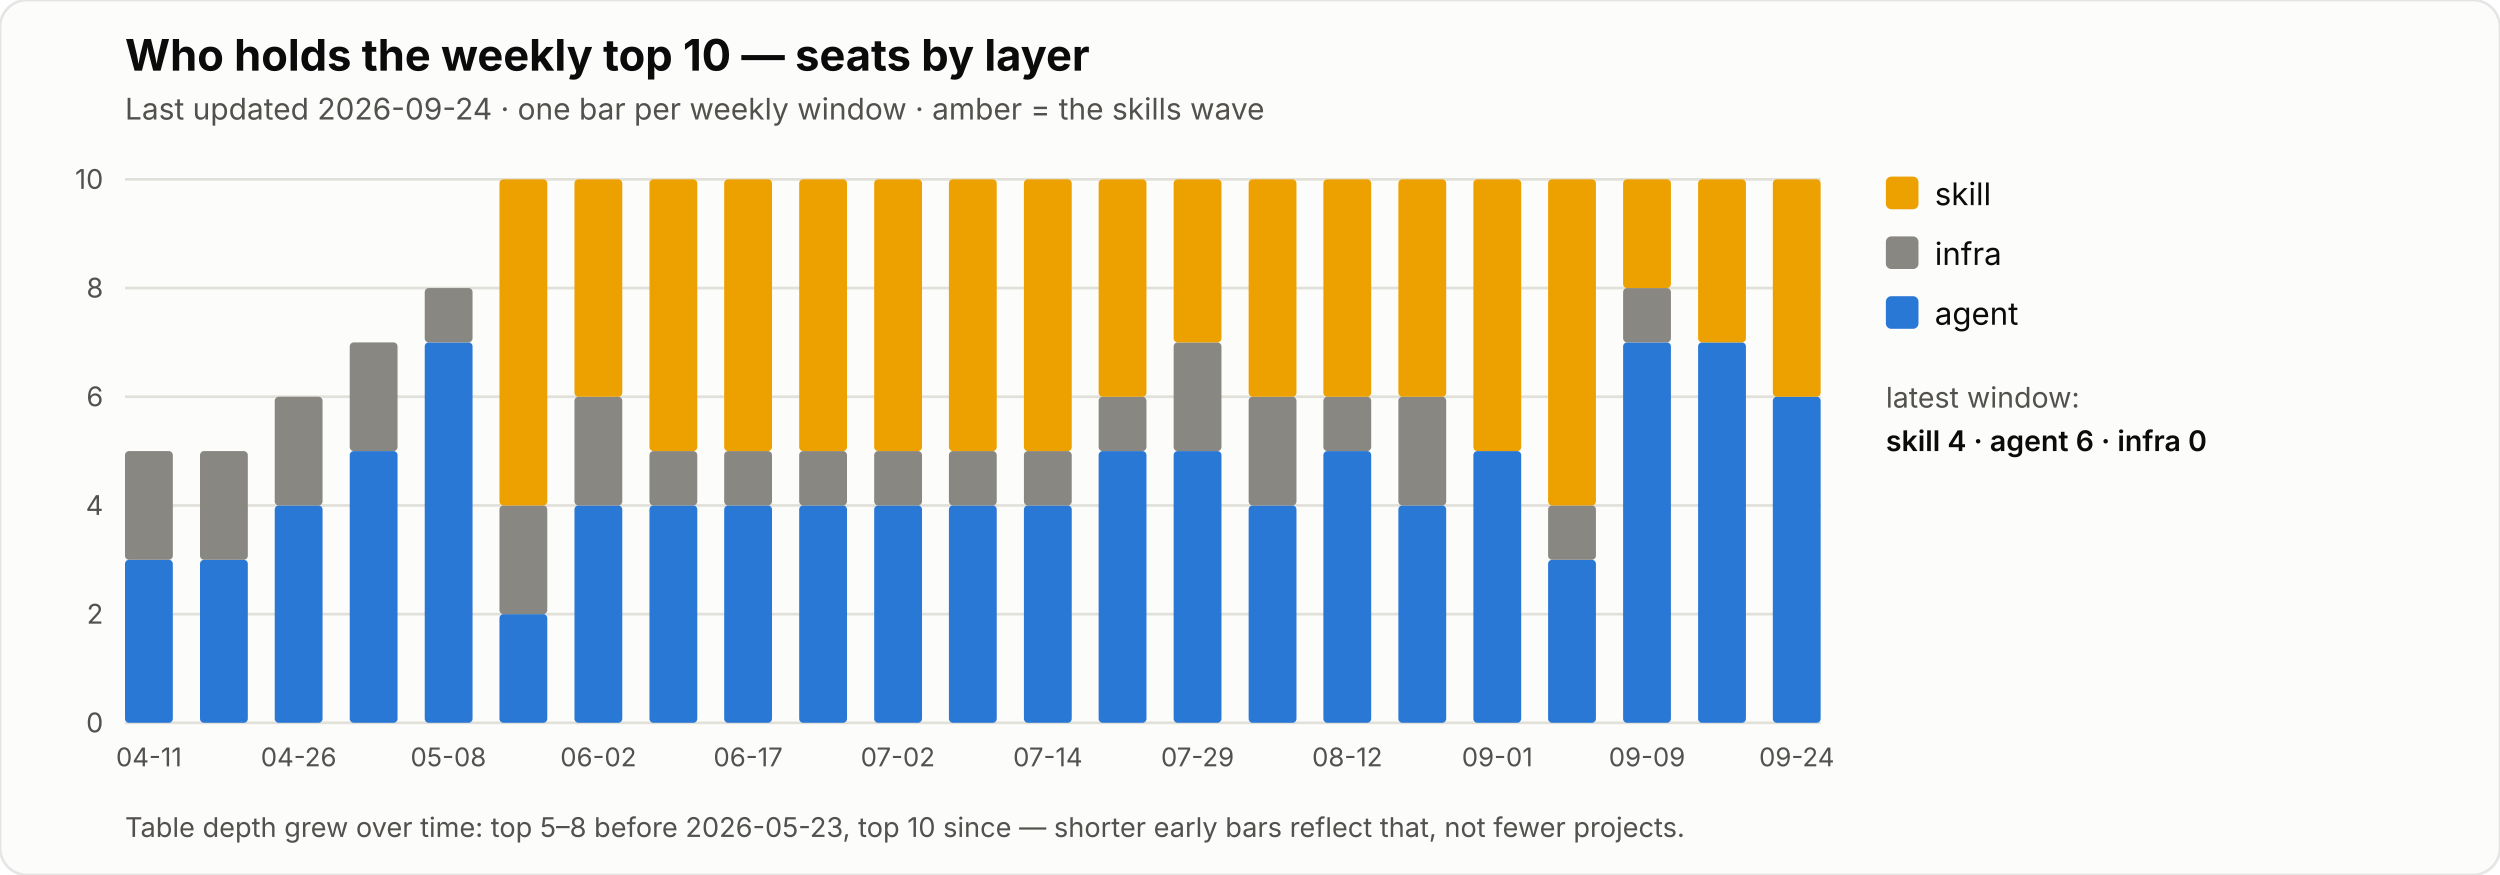
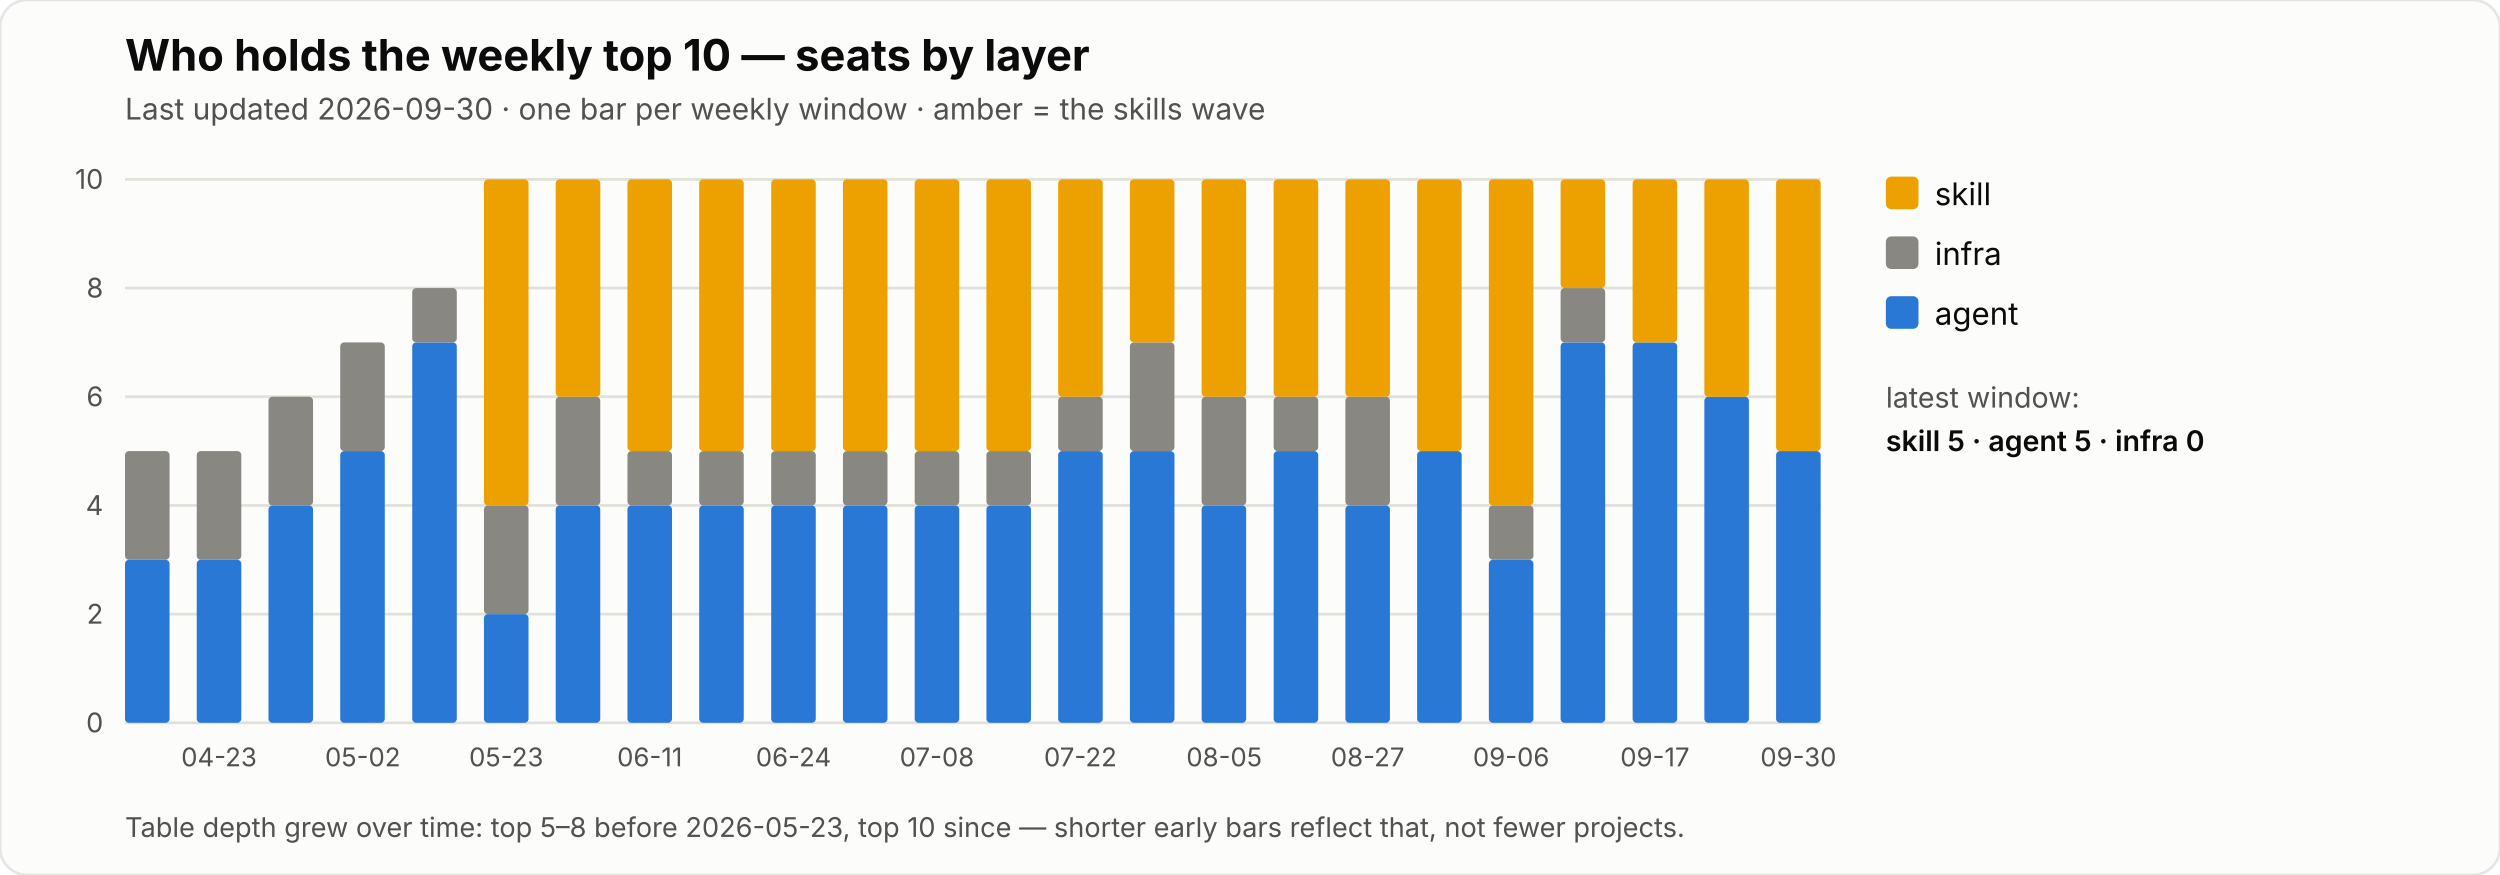
<svg xmlns="http://www.w3.org/2000/svg" width="920" height="322" viewBox="0 0 920 322" font-family="system-ui, -apple-system, sans-serif">
  <rect width="920" height="322" rx="10" fill="#fcfcfb" stroke="rgba(11,11,11,0.10)" />
  <text x="46" y="26" font-size="16" font-weight="700" fill="#0b0b0b">Who holds the weekly top 10 — seats by layer</text>
-   <text x="46" y="44" font-size="11" fill="#52514e">Last updated 2026-09-24 · one bar per weekly window · amber = the skills wave</text>
+   <text x="46" y="44" font-size="11" fill="#52514e">Last updated 2026-09-30 · one bar per weekly window · amber = the skills wave</text>
  <line x1="46" y1="266.0" x2="670" y2="266.0" stroke="#e1e0d9" stroke-width="1" />
  <text x="38" y="269.5" font-size="10" fill="#52514e" text-anchor="end">0</text>
  <line x1="46" y1="226.0" x2="670" y2="226.0" stroke="#e1e0d9" stroke-width="1" />
  <text x="38" y="229.5" font-size="10" fill="#52514e" text-anchor="end">2</text>
  <line x1="46" y1="186.0" x2="670" y2="186.0" stroke="#e1e0d9" stroke-width="1" />
  <text x="38" y="189.5" font-size="10" fill="#52514e" text-anchor="end">4</text>
  <line x1="46" y1="146.0" x2="670" y2="146.0" stroke="#e1e0d9" stroke-width="1" />
  <text x="38" y="149.5" font-size="10" fill="#52514e" text-anchor="end">6</text>
  <line x1="46" y1="106.0" x2="670" y2="106.0" stroke="#e1e0d9" stroke-width="1" />
  <text x="38" y="109.5" font-size="10" fill="#52514e" text-anchor="end">8</text>
  <line x1="46" y1="66.0" x2="670" y2="66.0" stroke="#e1e0d9" stroke-width="1" />
  <text x="38" y="69.5" font-size="10" fill="#52514e" text-anchor="end">10</text>
-   <rect x="46.0" y="206.0" width="17.6" height="60.0" fill="#2a78d6" rx="1.5" />
-   <rect x="46.0" y="166.0" width="17.6" height="40.0" fill="#898781" rx="1.5" />
-   <text x="54.8" y="282" font-size="9.5" fill="#52514e" text-anchor="middle">04-11</text>
-   <rect x="73.6" y="206.0" width="17.6" height="60.0" fill="#2a78d6" rx="1.5" />
-   <rect x="73.6" y="166.0" width="17.6" height="40.0" fill="#898781" rx="1.5" />
-   <rect x="101.1" y="186.0" width="17.6" height="80.0" fill="#2a78d6" rx="1.5" />
-   <rect x="101.1" y="146.0" width="17.6" height="40.0" fill="#898781" rx="1.5" />
-   <text x="109.9" y="282" font-size="9.5" fill="#52514e" text-anchor="middle">04-26</text>
-   <rect x="128.7" y="166.0" width="17.6" height="100.0" fill="#2a78d6" rx="1.5" />
-   <rect x="128.7" y="126.0" width="17.6" height="40.0" fill="#898781" rx="1.5" />
-   <rect x="156.3" y="126.0" width="17.6" height="140.0" fill="#2a78d6" rx="1.5" />
-   <rect x="156.3" y="106.0" width="17.6" height="20.0" fill="#898781" rx="1.5" />
-   <text x="165.0" y="282" font-size="9.5" fill="#52514e" text-anchor="middle">05-08</text>
-   <rect x="183.8" y="226.0" width="17.6" height="40.0" fill="#2a78d6" rx="1.5" />
-   <rect x="183.8" y="186.0" width="17.6" height="40.0" fill="#898781" rx="1.5" />
-   <rect x="183.8" y="66.0" width="17.6" height="120.0" fill="#eda100" rx="1.5" />
-   <rect x="211.4" y="186.0" width="17.6" height="80.0" fill="#2a78d6" rx="1.5" />
-   <rect x="211.4" y="146.0" width="17.6" height="40.0" fill="#898781" rx="1.5" />
-   <rect x="211.4" y="66.0" width="17.6" height="80.0" fill="#eda100" rx="1.5" />
-   <text x="220.2" y="282" font-size="9.5" fill="#52514e" text-anchor="middle">06-02</text>
-   <rect x="239.0" y="186.0" width="17.6" height="80.0" fill="#2a78d6" rx="1.5" />
-   <rect x="239.0" y="166.0" width="17.6" height="20.0" fill="#898781" rx="1.5" />
-   <rect x="239.0" y="66.0" width="17.6" height="100.0" fill="#eda100" rx="1.5" />
-   <rect x="266.5" y="186.0" width="17.6" height="80.0" fill="#2a78d6" rx="1.5" />
-   <rect x="266.5" y="166.0" width="17.6" height="20.0" fill="#898781" rx="1.5" />
-   <rect x="266.5" y="66.0" width="17.6" height="100.0" fill="#eda100" rx="1.5" />
-   <text x="275.3" y="282" font-size="9.5" fill="#52514e" text-anchor="middle">06-17</text>
-   <rect x="294.1" y="186.0" width="17.6" height="80.0" fill="#2a78d6" rx="1.5" />
-   <rect x="294.1" y="166.0" width="17.6" height="20.0" fill="#898781" rx="1.5" />
-   <rect x="294.1" y="66.0" width="17.6" height="100.0" fill="#eda100" rx="1.5" />
-   <rect x="321.7" y="186.0" width="17.6" height="80.0" fill="#2a78d6" rx="1.5" />
-   <rect x="321.7" y="166.0" width="17.6" height="20.0" fill="#898781" rx="1.5" />
-   <rect x="321.7" y="66.0" width="17.6" height="100.0" fill="#eda100" rx="1.5" />
-   <text x="330.4" y="282" font-size="9.5" fill="#52514e" text-anchor="middle">07-02</text>
-   <rect x="349.2" y="186.0" width="17.6" height="80.0" fill="#2a78d6" rx="1.5" />
-   <rect x="349.2" y="166.0" width="17.6" height="20.0" fill="#898781" rx="1.5" />
-   <rect x="349.2" y="66.0" width="17.6" height="100.0" fill="#eda100" rx="1.5" />
-   <rect x="376.8" y="186.0" width="17.6" height="80.0" fill="#2a78d6" rx="1.5" />
-   <rect x="376.8" y="166.0" width="17.6" height="20.0" fill="#898781" rx="1.5" />
-   <rect x="376.8" y="66.0" width="17.6" height="100.0" fill="#eda100" rx="1.5" />
-   <text x="385.6" y="282" font-size="9.5" fill="#52514e" text-anchor="middle">07-14</text>
-   <rect x="404.3" y="166.0" width="17.6" height="100.0" fill="#2a78d6" rx="1.5" />
-   <rect x="404.3" y="146.0" width="17.6" height="20.0" fill="#898781" rx="1.5" />
-   <rect x="404.3" y="66.0" width="17.6" height="80.0" fill="#eda100" rx="1.5" />
-   <rect x="431.9" y="166.0" width="17.6" height="100.0" fill="#2a78d6" rx="1.5" />
-   <rect x="431.9" y="126.0" width="17.6" height="40.0" fill="#898781" rx="1.5" />
-   <rect x="431.9" y="66.0" width="17.6" height="60.0" fill="#eda100" rx="1.5" />
-   <text x="440.7" y="282" font-size="9.5" fill="#52514e" text-anchor="middle">07-29</text>
-   <rect x="459.5" y="186.0" width="17.6" height="80.0" fill="#2a78d6" rx="1.5" />
-   <rect x="459.5" y="146.0" width="17.6" height="40.0" fill="#898781" rx="1.5" />
-   <rect x="459.5" y="66.0" width="17.6" height="80.0" fill="#eda100" rx="1.5" />
-   <rect x="487.0" y="166.0" width="17.6" height="100.0" fill="#2a78d6" rx="1.5" />
-   <rect x="487.0" y="146.0" width="17.6" height="20.0" fill="#898781" rx="1.5" />
-   <rect x="487.0" y="66.0" width="17.6" height="80.0" fill="#eda100" rx="1.5" />
-   <text x="495.8" y="282" font-size="9.5" fill="#52514e" text-anchor="middle">08-12</text>
-   <rect x="514.6" y="186.0" width="17.6" height="80.0" fill="#2a78d6" rx="1.5" />
-   <rect x="514.6" y="146.0" width="17.6" height="40.0" fill="#898781" rx="1.5" />
-   <rect x="514.6" y="66.0" width="17.6" height="80.0" fill="#eda100" rx="1.5" />
-   <rect x="542.2" y="166.0" width="17.6" height="100.0" fill="#2a78d6" rx="1.5" />
-   <rect x="542.2" y="66.0" width="17.6" height="100.0" fill="#eda100" rx="1.5" />
-   <text x="551.0" y="282" font-size="9.5" fill="#52514e" text-anchor="middle">09-01</text>
-   <rect x="569.7" y="206.0" width="17.6" height="60.0" fill="#2a78d6" rx="1.5" />
-   <rect x="569.7" y="186.0" width="17.6" height="20.0" fill="#898781" rx="1.5" />
-   <rect x="569.7" y="66.0" width="17.6" height="120.0" fill="#eda100" rx="1.5" />
-   <rect x="597.3" y="126.0" width="17.6" height="140.0" fill="#2a78d6" rx="1.5" />
-   <rect x="597.3" y="106.0" width="17.6" height="20.0" fill="#898781" rx="1.5" />
-   <rect x="597.3" y="66.0" width="17.6" height="40.0" fill="#eda100" rx="1.5" />
-   <text x="606.1" y="282" font-size="9.5" fill="#52514e" text-anchor="middle">09-09</text>
-   <rect x="624.9" y="126.0" width="17.6" height="140.0" fill="#2a78d6" rx="1.5" />
-   <rect x="624.9" y="66.0" width="17.6" height="60.0" fill="#eda100" rx="1.5" />
-   <rect x="652.4" y="146.0" width="17.6" height="120.0" fill="#2a78d6" rx="1.5" />
-   <rect x="652.4" y="66.0" width="17.6" height="80.0" fill="#eda100" rx="1.5" />
-   <text x="661.2" y="282" font-size="9.5" fill="#52514e" text-anchor="middle">09-24</text>
+   <rect x="46.0" y="206.0" width="16.4" height="60.0" fill="#2a78d6" rx="1.5" />
+   <rect x="46.0" y="166.0" width="16.4" height="40.0" fill="#898781" rx="1.5" />
+   <rect x="72.4" y="206.0" width="16.4" height="60.0" fill="#2a78d6" rx="1.5" />
+   <rect x="72.4" y="166.0" width="16.4" height="40.0" fill="#898781" rx="1.5" />
+   <text x="80.6" y="282" font-size="9.5" fill="#52514e" text-anchor="middle">04-23</text>
+   <rect x="98.8" y="186.0" width="16.4" height="80.0" fill="#2a78d6" rx="1.5" />
+   <rect x="98.8" y="146.0" width="16.4" height="40.0" fill="#898781" rx="1.5" />
+   <rect x="125.2" y="166.0" width="16.4" height="100.0" fill="#2a78d6" rx="1.5" />
+   <rect x="125.2" y="126.0" width="16.4" height="40.0" fill="#898781" rx="1.5" />
+   <text x="133.5" y="282" font-size="9.5" fill="#52514e" text-anchor="middle">05-02</text>
+   <rect x="151.7" y="126.0" width="16.4" height="140.0" fill="#2a78d6" rx="1.5" />
+   <rect x="151.7" y="106.0" width="16.4" height="20.0" fill="#898781" rx="1.5" />
+   <rect x="178.1" y="226.0" width="16.4" height="40.0" fill="#2a78d6" rx="1.5" />
+   <rect x="178.1" y="186.0" width="16.4" height="40.0" fill="#898781" rx="1.5" />
+   <rect x="178.1" y="66.0" width="16.4" height="120.0" fill="#eda100" rx="1.5" />
+   <text x="186.3" y="282" font-size="9.5" fill="#52514e" text-anchor="middle">05-23</text>
+   <rect x="204.5" y="186.0" width="16.4" height="80.0" fill="#2a78d6" rx="1.5" />
+   <rect x="204.5" y="146.0" width="16.4" height="40.0" fill="#898781" rx="1.5" />
+   <rect x="204.5" y="66.0" width="16.4" height="80.0" fill="#eda100" rx="1.5" />
+   <rect x="230.9" y="186.0" width="16.4" height="80.0" fill="#2a78d6" rx="1.5" />
+   <rect x="230.9" y="166.0" width="16.4" height="20.0" fill="#898781" rx="1.5" />
+   <rect x="230.9" y="66.0" width="16.4" height="100.0" fill="#eda100" rx="1.5" />
+   <text x="239.1" y="282" font-size="9.5" fill="#52514e" text-anchor="middle">06-11</text>
+   <rect x="257.3" y="186.0" width="16.4" height="80.0" fill="#2a78d6" rx="1.5" />
+   <rect x="257.3" y="166.0" width="16.4" height="20.0" fill="#898781" rx="1.5" />
+   <rect x="257.3" y="66.0" width="16.4" height="100.0" fill="#eda100" rx="1.5" />
+   <rect x="283.8" y="186.0" width="16.4" height="80.0" fill="#2a78d6" rx="1.5" />
+   <rect x="283.8" y="166.0" width="16.4" height="20.0" fill="#898781" rx="1.5" />
+   <rect x="283.8" y="66.0" width="16.4" height="100.0" fill="#eda100" rx="1.5" />
+   <text x="292.0" y="282" font-size="9.5" fill="#52514e" text-anchor="middle">06-24</text>
+   <rect x="310.2" y="186.0" width="16.4" height="80.0" fill="#2a78d6" rx="1.5" />
+   <rect x="310.2" y="166.0" width="16.4" height="20.0" fill="#898781" rx="1.5" />
+   <rect x="310.2" y="66.0" width="16.4" height="100.0" fill="#eda100" rx="1.5" />
+   <rect x="336.6" y="186.0" width="16.4" height="80.0" fill="#2a78d6" rx="1.5" />
+   <rect x="336.6" y="166.0" width="16.4" height="20.0" fill="#898781" rx="1.5" />
+   <rect x="336.6" y="66.0" width="16.4" height="100.0" fill="#eda100" rx="1.5" />
+   <text x="344.8" y="282" font-size="9.5" fill="#52514e" text-anchor="middle">07-08</text>
+   <rect x="363.0" y="186.0" width="16.4" height="80.0" fill="#2a78d6" rx="1.5" />
+   <rect x="363.0" y="166.0" width="16.4" height="20.0" fill="#898781" rx="1.5" />
+   <rect x="363.0" y="66.0" width="16.4" height="100.0" fill="#eda100" rx="1.5" />
+   <rect x="389.4" y="166.0" width="16.4" height="100.0" fill="#2a78d6" rx="1.5" />
+   <rect x="389.4" y="146.0" width="16.4" height="20.0" fill="#898781" rx="1.5" />
+   <rect x="389.4" y="66.0" width="16.4" height="80.0" fill="#eda100" rx="1.5" />
+   <text x="397.6" y="282" font-size="9.5" fill="#52514e" text-anchor="middle">07-22</text>
+   <rect x="415.8" y="166.0" width="16.4" height="100.0" fill="#2a78d6" rx="1.5" />
+   <rect x="415.8" y="126.0" width="16.4" height="40.0" fill="#898781" rx="1.5" />
+   <rect x="415.8" y="66.0" width="16.4" height="60.0" fill="#eda100" rx="1.5" />
+   <rect x="442.2" y="186.0" width="16.4" height="80.0" fill="#2a78d6" rx="1.5" />
+   <rect x="442.2" y="146.0" width="16.4" height="40.0" fill="#898781" rx="1.5" />
+   <rect x="442.2" y="66.0" width="16.4" height="80.0" fill="#eda100" rx="1.5" />
+   <text x="450.5" y="282" font-size="9.5" fill="#52514e" text-anchor="middle">08-05</text>
+   <rect x="468.7" y="166.0" width="16.4" height="100.0" fill="#2a78d6" rx="1.5" />
+   <rect x="468.7" y="146.0" width="16.4" height="20.0" fill="#898781" rx="1.5" />
+   <rect x="468.7" y="66.0" width="16.4" height="80.0" fill="#eda100" rx="1.5" />
+   <rect x="495.1" y="186.0" width="16.4" height="80.0" fill="#2a78d6" rx="1.5" />
+   <rect x="495.1" y="146.0" width="16.4" height="40.0" fill="#898781" rx="1.5" />
+   <rect x="495.1" y="66.0" width="16.4" height="80.0" fill="#eda100" rx="1.5" />
+   <text x="503.3" y="282" font-size="9.5" fill="#52514e" text-anchor="middle">08-27</text>
+   <rect x="521.5" y="166.0" width="16.4" height="100.0" fill="#2a78d6" rx="1.5" />
+   <rect x="521.5" y="66.0" width="16.4" height="100.0" fill="#eda100" rx="1.5" />
+   <rect x="547.9" y="206.0" width="16.4" height="60.0" fill="#2a78d6" rx="1.5" />
+   <rect x="547.9" y="186.0" width="16.4" height="20.0" fill="#898781" rx="1.5" />
+   <rect x="547.9" y="66.0" width="16.4" height="120.0" fill="#eda100" rx="1.5" />
+   <text x="556.1" y="282" font-size="9.5" fill="#52514e" text-anchor="middle">09-06</text>
+   <rect x="574.3" y="126.0" width="16.4" height="140.0" fill="#2a78d6" rx="1.5" />
+   <rect x="574.3" y="106.0" width="16.4" height="20.0" fill="#898781" rx="1.5" />
+   <rect x="574.3" y="66.0" width="16.4" height="40.0" fill="#eda100" rx="1.5" />
+   <rect x="600.8" y="126.0" width="16.4" height="140.0" fill="#2a78d6" rx="1.5" />
+   <rect x="600.8" y="66.0" width="16.4" height="60.0" fill="#eda100" rx="1.5" />
+   <text x="609.0" y="282" font-size="9.5" fill="#52514e" text-anchor="middle">09-17</text>
+   <rect x="627.2" y="146.0" width="16.4" height="120.0" fill="#2a78d6" rx="1.5" />
+   <rect x="627.2" y="66.0" width="16.4" height="80.0" fill="#eda100" rx="1.5" />
+   <rect x="653.6" y="166.0" width="16.4" height="100.0" fill="#2a78d6" rx="1.5" />
+   <rect x="653.6" y="66.0" width="16.4" height="100.0" fill="#eda100" rx="1.5" />
+   <text x="661.8" y="282" font-size="9.5" fill="#52514e" text-anchor="middle">09-30</text>
  <rect x="694" y="65" width="12" height="12" rx="2" fill="#eda100" />
  <text x="712" y="75.5" font-size="11.5" fill="#0b0b0b">skill</text>
  <rect x="694" y="87" width="12" height="12" rx="2" fill="#898781" />
  <text x="712" y="97.5" font-size="11.5" fill="#0b0b0b">infra</text>
  <rect x="694" y="109" width="12" height="12" rx="2" fill="#2a78d6" />
  <text x="712" y="119.5" font-size="11.5" fill="#0b0b0b">agent</text>
  <text x="694" y="150" font-size="10.5" fill="#52514e">latest window:</text>
-   <text x="694" y="166" font-size="10.5" font-weight="600" fill="#0b0b0b">skill 4 · agent 6 · infra 0</text>
+   <text x="694" y="166" font-size="10.5" font-weight="600" fill="#0b0b0b">skill 5 · agent 5 · infra 0</text>
  <text x="46" y="308" font-size="10" fill="#52514e">Table depth grew over time: top 5–8 before 2026-05-23, top 10 since — shorter early bars reflect that, not fewer projects.</text>
</svg>
